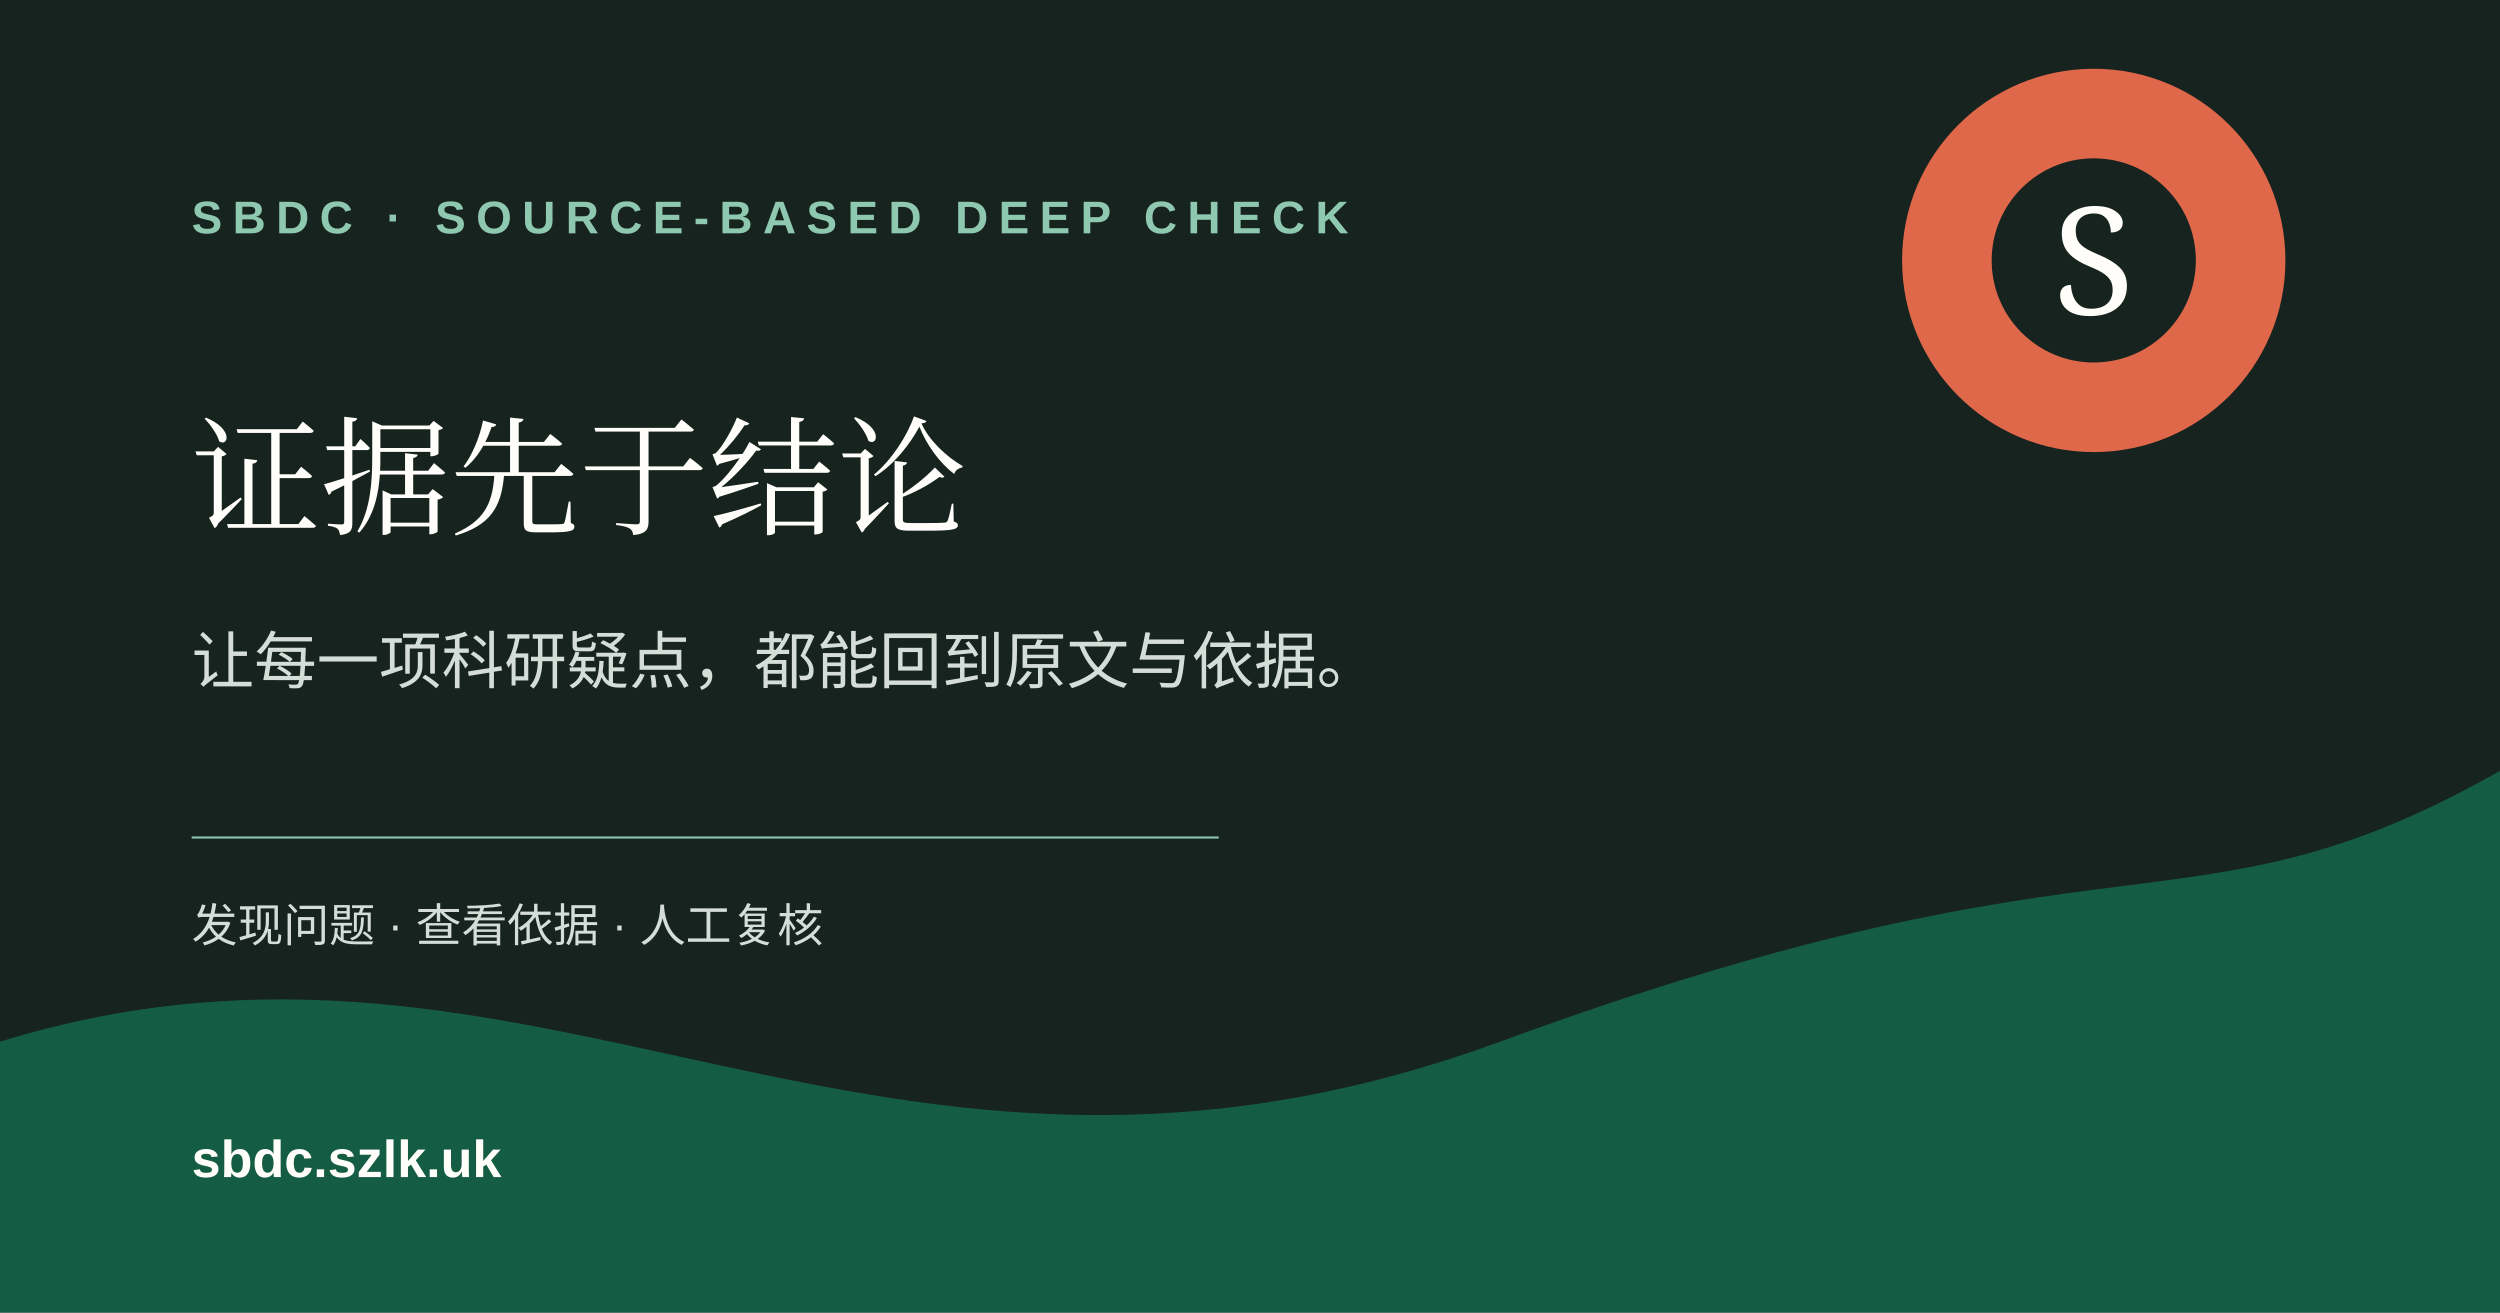
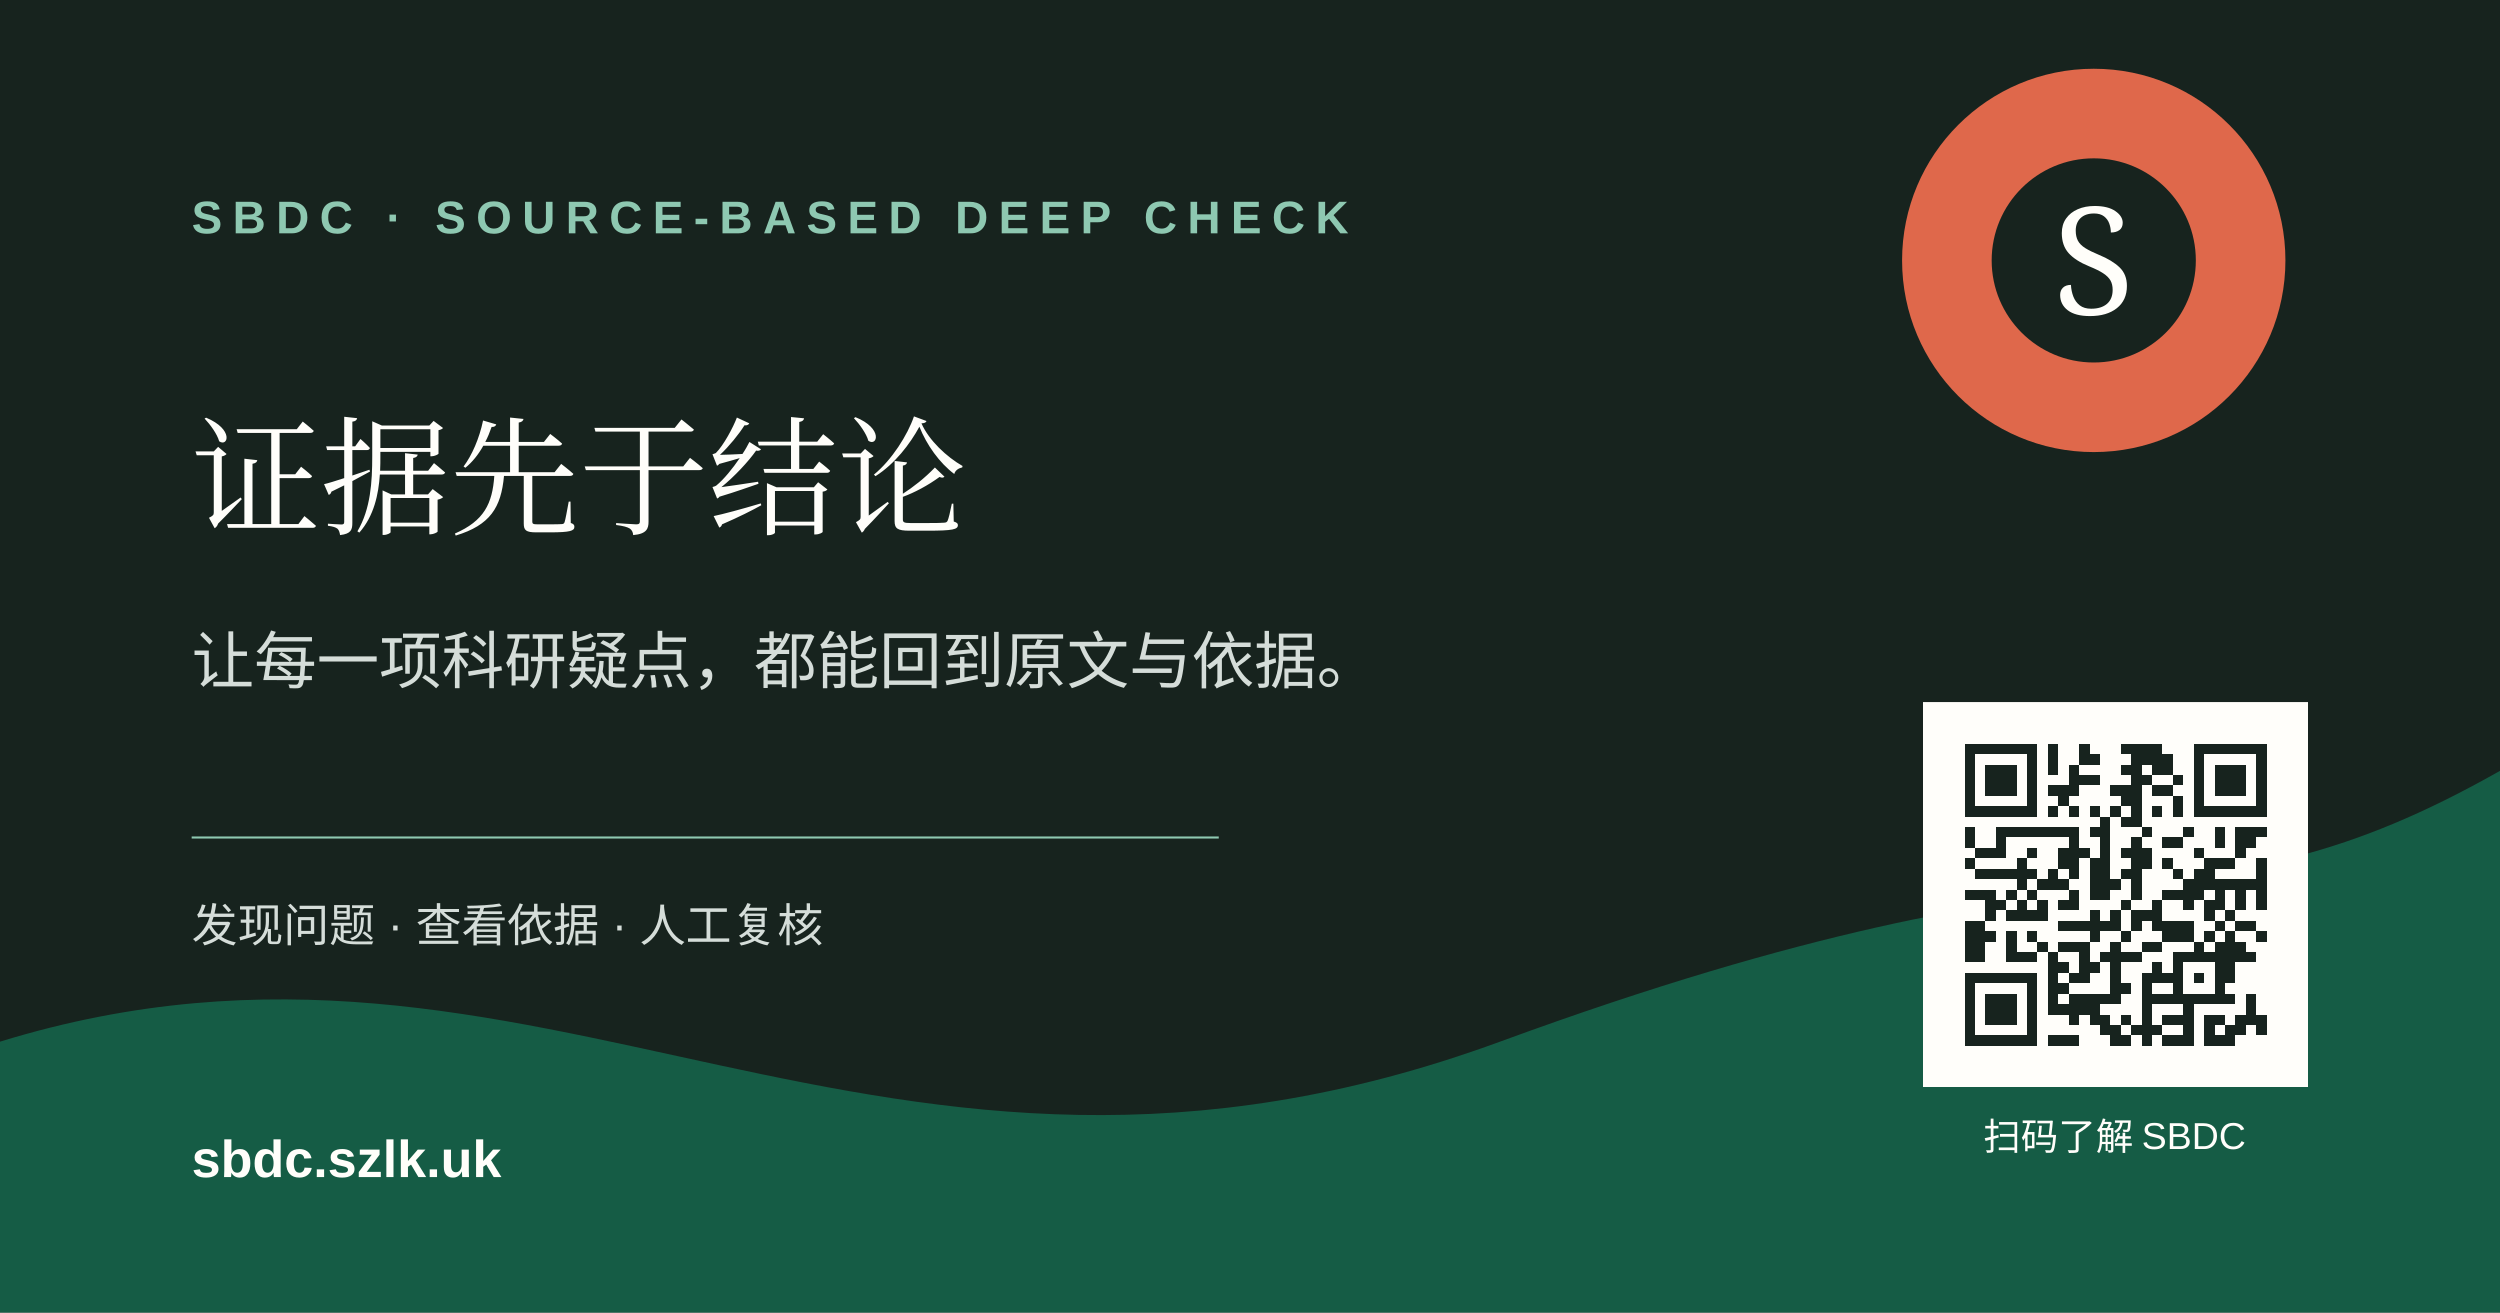
<svg xmlns="http://www.w3.org/2000/svg" width="1200" height="630" viewBox="0 0 1200 630" role="img" aria-labelledby="title desc">
  <rect width="1200" height="630" fill="#17231e" />
  <path d="M0 500C260 420 420 610 720 500s330-45 480-130v260H0Z" fill="#155c45" />
  <circle cx="1005" cy="125" r="92" fill="#df684b" />
  <circle cx="1005" cy="125" r="49" fill="#17231e" />
  <text x="1005" y="151" fill="#fffefa" font-family="Georgia,serif" font-size="72" text-anchor="middle">S</text>
  <text x="92" y="112" fill="#8ec8b1" font-family="Arial,sans-serif" font-size="22" font-weight="700" letter-spacing="5">SBDC · SOURCE-BASED DEEP CHECK</text>
  <text x="92" y="252" fill="#fffefa" font-family="Georgia,'Noto Serif CJK SC',serif" font-size="62">证据先于结论</text>
  <text x="92" y="328" fill="#d5ddd9" font-family="Arial,'Noto Sans CJK SC',sans-serif" font-size="30">让每一项科研疑点，都能回到原文与依据。</text>
  <line x1="92" y1="402" x2="585" y2="402" stroke="#8ec8b1" />
  <text x="92" y="452" fill="#d5ddd9" font-family="Arial,sans-serif" font-size="22">发现问题 · 查看依据 · 人工复核</text>
  <text x="92" y="565" fill="#fffefa" font-family="Arial,sans-serif" font-size="25" font-weight="700">sbdc.szlk.uk</text>
+   <svg id="share-qr" data-url="https://sbdc.szlk.uk/about" x="923" y="337" width="185" height="185" viewBox="0 0 37 37" shape-rendering="crispEdges">
+     <path fill="#fffefa" d="M0 0h37v37H0z" />
+     <path stroke="#17231e" d="M4 4.5h7m1 0h1m2 0h1m3 0h4m3 0h7M4 5.5h1m5 0h1m1 0h1m2 0h2m3 0h4m2 0h1m5 0h1M4 6.5h1m1 0h3m1 0h1m1 0h1m1 0h1m4 0h2m1 0h2m2 0h1m1 0h3m1 0h1M4 7.5h1m1 0h3m1 0h1m3 0h3m3 0h2m2 0h1m1 0h1m1 0h3m1 0h1M4 8.5h1m1 0h3m1 0h1m1 0h3m3 0h3m1 0h2m2 0h1m1 0h3m1 0h1M4 9.5h1m5 0h1m2 0h1m5 0h2m3 0h1m1 0h1m5 0h1M4 10.5h7m1 0h1m1 0h1m1 0h1m1 0h1m1 0h1m1 0h1m1 0h1m1 0h7M17 11.5h1m1 0h2M4 12.5h1m2 0h8m1 0h2m3 0h1m3 0h1m2 0h1m1 0h3M4 13.5h1m2 0h1m6 0h1m2 0h1m2 0h1m2 0h2m3 0h1m1 0h2M5 14.5h3m2 0h1m2 0h3m1 0h1m1 0h3m4 0h1m3 0h1M4 15.5h1m4 0h1m3 0h2m1 0h2m2 0h2m1 0h1m3 0h3m2 0h1M5 16.5h6m1 0h1m1 0h1m1 0h2m1 0h2m3 0h1m1 0h2m4 0h1M9 17.5h1m1 0h3m2 0h3m1 0h1m4 0h8M4 18.5h3m1 0h1m1 0h1m3 0h1m1 0h2m2 0h1m2 0h4m1 0h1m1 0h1m1 0h1M6 19.5h2m1 0h1m1 0h1m1 0h2m4 0h1m2 0h1m2 0h1m1 0h2m1 0h1m1 0h1M6 20.5h1m1 0h4m4 0h1m1 0h1m1 0h3m4 0h1m1 0h1M4 21.5h2m7 0h6m1 0h1m1 0h4m2 0h1m1 0h2M4 22.5h3m1 0h1m1 0h1m5 0h1m2 0h1m3 0h3m1 0h1m1 0h1m2 0h1M4 23.5h2m2 0h1m2 0h1m1 0h3m2 0h1m2 0h2m3 0h1m1 0h3M4 24.5h2m2 0h3m1 0h1m2 0h1m1 0h4m3 0h8M12 25.5h2m1 0h2m1 0h1m3 0h1m1 0h1m3 0h2M4 26.5h7m1 0h1m1 0h2m2 0h1m2 0h4m1 0h1m1 0h2M4 27.5h1m5 0h1m1 0h2m4 0h2m1 0h1m2 0h1m3 0h1M4 28.5h1m1 0h3m1 0h1m1 0h1m1 0h5m2 0h9m1 0h1M4 29.5h1m1 0h3m1 0h1m1 0h5m4 0h1m3 0h1m5 0h1M4 30.5h1m1 0h3m1 0h1m3 0h1m1 0h2m1 0h1m1 0h1m1 0h3m1 0h2m1 0h3M4 31.5h1m5 0h1m6 0h2m1 0h3m2 0h1m1 0h1m1 0h2m1 0h1M4 32.5h7m1 0h3m3 0h2m1 0h1m1 0h3m1 0h3" />
+   </svg>
+   <text x="1015" y="552" fill="#fffefa" font-family="Arial,'Noto Sans CJK SC',sans-serif" font-size="18" text-anchor="middle">扫码了解 SBDC</text>
</svg>
